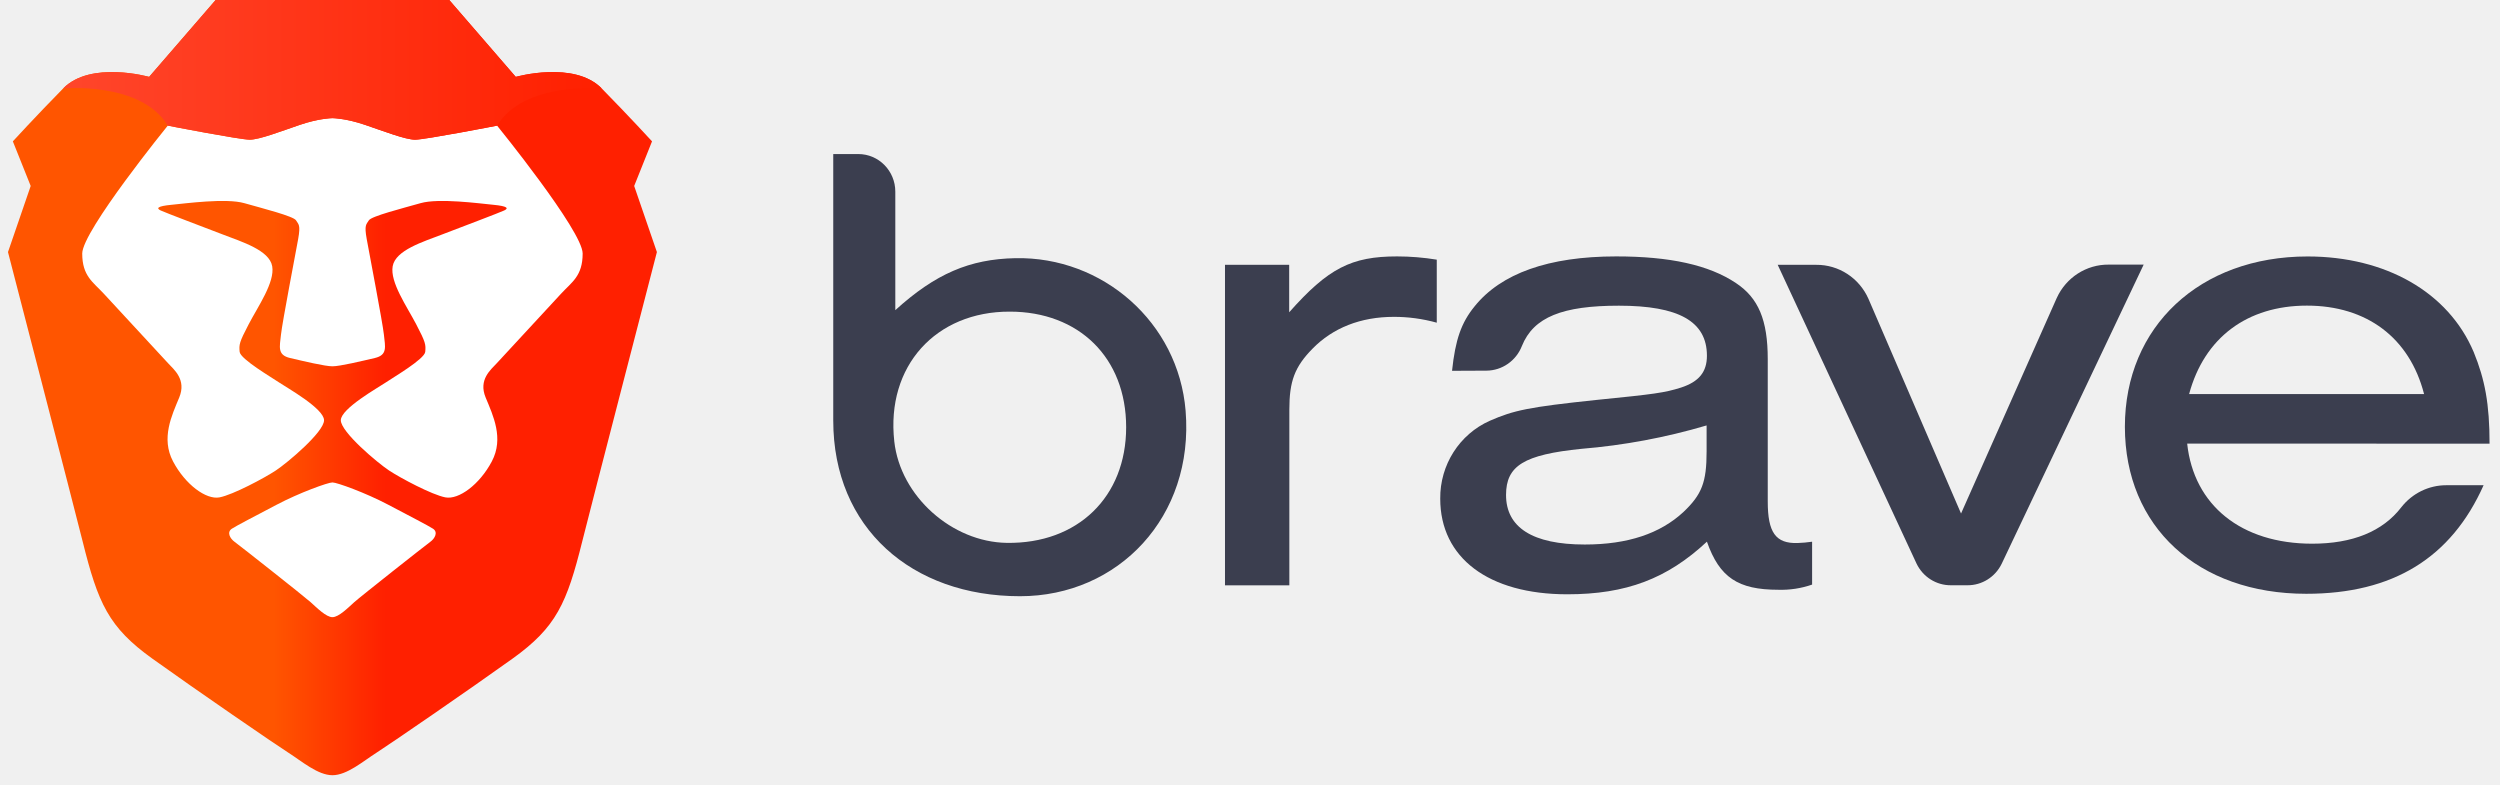
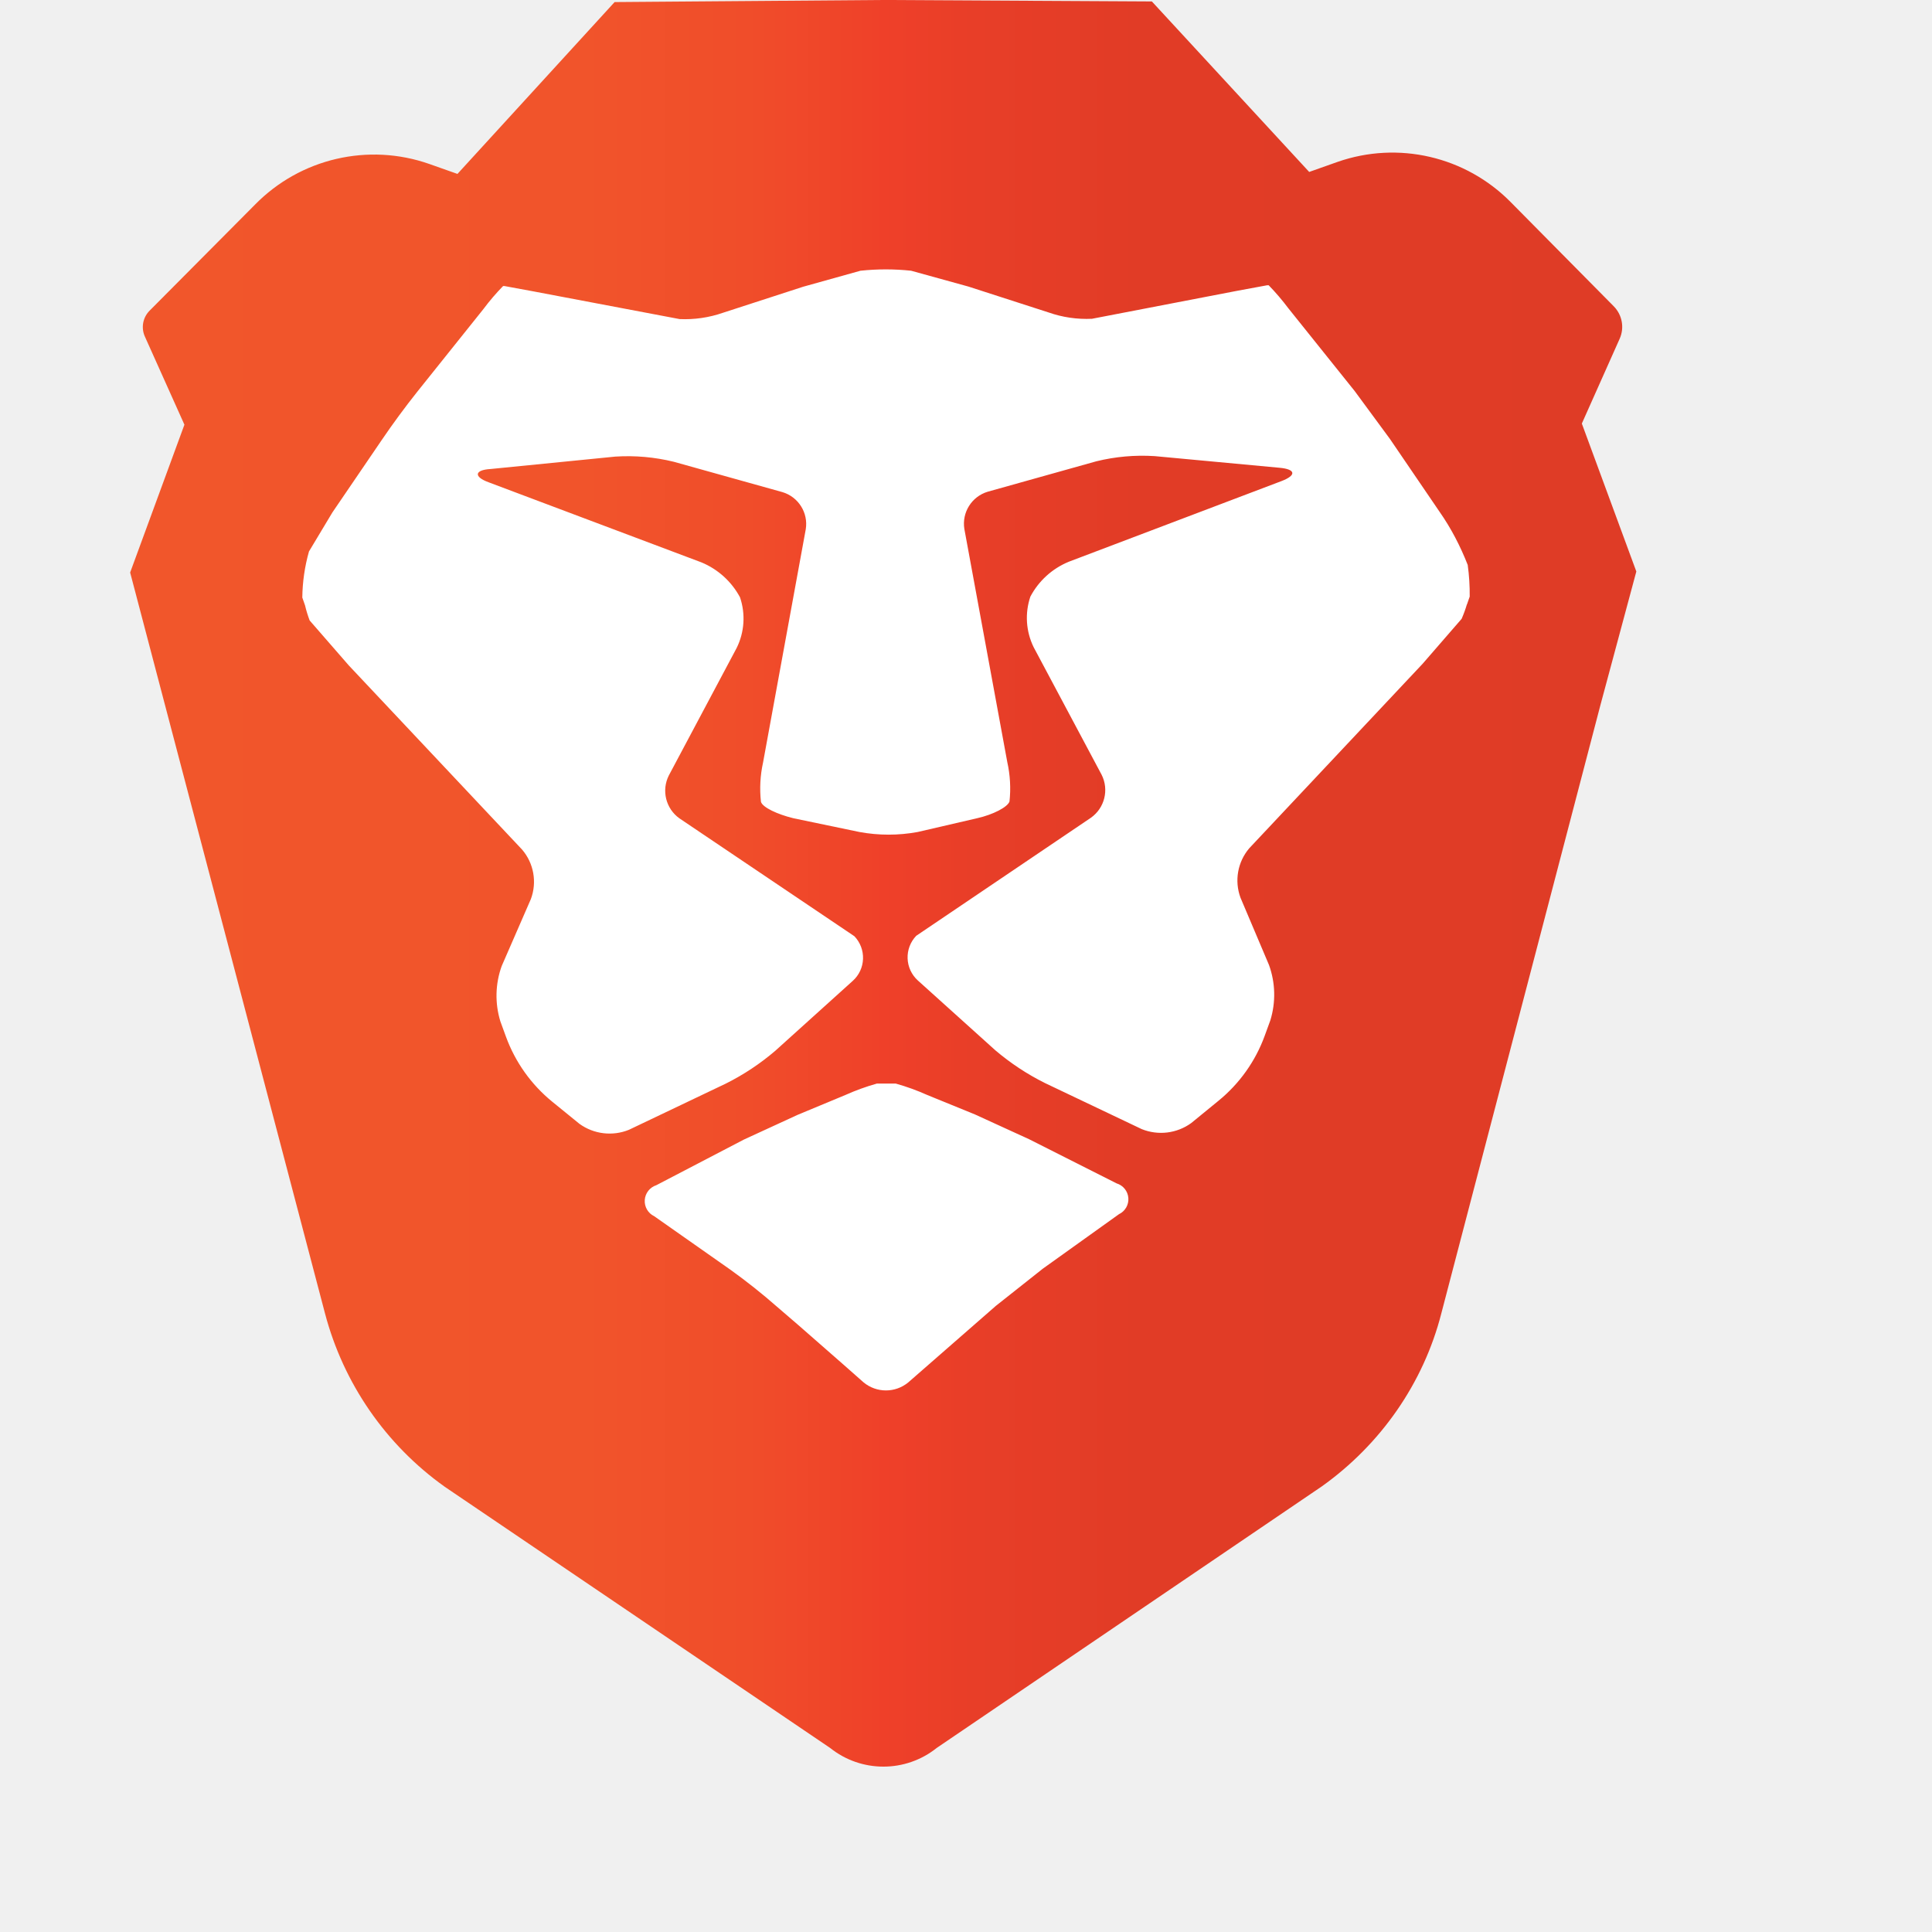
- <svg xmlns="http://www.w3.org/2000/svg" xmlns:xlink="http://www.w3.org/1999/xlink" width="188px" height="59px" viewBox="0 0 188 59" version="1.1">
+ <svg xmlns="http://www.w3.org/2000/svg" width="70" height="70">
  <defs>
-     <linearGradient x1="0%" y1="50.706%" x2="100%" y2="50.706%" id="linearGradient-1">
-       <stop stop-color="#FF5500" offset="0%" />
-       <stop stop-color="#FF5500" offset="40.988%" />
-       <stop stop-color="#FF2000" offset="58.198%" />
-       <stop stop-color="#FF2000" offset="100%" />
+     <linearGradient id="A" x1="-.031" y1="44.365" x2="26.596" y2="44.365" gradientUnits="userSpaceOnUse">
+       <stop offset="0" stop-color="#f1562b" />
+       <stop offset=".3" stop-color="#f1542b" />
+       <stop offset=".41" stop-color="#f04d2a" />
+       <stop offset=".49" stop-color="#ef4229" />
+       <stop offset=".5" stop-color="#ef4029" />
+       <stop offset=".56" stop-color="#e83e28" />
+       <stop offset=".67" stop-color="#e13c26" />
+       <stop offset="1" stop-color="#df3c26" />
    </linearGradient>
-     <linearGradient x1="2.148%" y1="50.706%" x2="100%" y2="50.706%" id="linearGradient-2">
-       <stop stop-color="#FF452A" offset="0%" />
-       <stop stop-color="#FF2000" offset="100%" />
-     </linearGradient>
-     <path d="M38.184,5.781 L33.183,2.48580047e-05 L24.399,2.48580047e-05 L15.615,2.48580047e-05 L10.614,5.781 C10.614,5.781 6.222,4.538 4.148,6.651 C4.148,6.651 10.004,6.113 12.016,9.448 C12.016,9.448 17.445,10.504 18.177,10.504 C18.909,10.504 20.495,9.883 21.959,9.386 C23.423,8.889 24.399,8.885 24.399,8.885 C24.399,8.885 25.375,8.889 26.839,9.386 C28.303,9.883 29.889,10.504 30.621,10.504 C31.353,10.504 36.781,9.448 36.781,9.448 C38.794,6.113 44.65,6.651 44.65,6.651 C42.576,4.538 38.184,5.781 38.184,5.781" id="path-3" />
  </defs>
-   <g id="Branding" stroke="none" stroke-width="1" fill="none" fill-rule="evenodd">
-     <g id="logo_brave" transform="translate(-46, -42)">
-       <g id="Logo/Logotypes/brave/logo-dark" transform="translate(46, 42)">
-         <g id="Logotypes/brave/logo-dark" transform="translate(-3.910345, 0)">
-           <g id="Group-5">
-             <g id="Group-4" transform="translate(66.47586, 11.49474)" fill="#3B3E4F">
-               <path d="M0.095,20.129 L0.095,0.09 L1.98,0.09 C3.517,0.09 4.762,1.356 4.762,2.918 L4.762,11.828 C7.784,9.087 10.354,7.99 13.78,7.92 C20.349,7.783 26.051,12.743 26.593,19.4 C27.241,27.354 21.551,33.341 14.138,33.341 C6,33.341 0.095,28.211 0.095,20.129 Z M4.685,21.702 C5.145,25.843 9.035,29.263 13.136,29.329 C18.48,29.412 22.121,25.872 22.121,20.634 C22.121,15.397 18.561,11.94 13.368,11.94 C7.817,11.927 4.053,16.026 4.685,21.702 L4.685,21.702 Z" id="Shape" />
-               <path d="M34.381,8.42 L34.381,11.989 C37.317,8.677 39.056,7.787 42.494,7.787 C43.494,7.788 44.492,7.87 45.479,8.031 L45.479,12.772 C44.426,12.478 43.338,12.33 42.245,12.333 C39.757,12.333 37.667,13.161 36.136,14.726 C34.792,16.097 34.393,17.169 34.393,19.322 L34.393,32.521 L29.554,32.521 L29.554,8.42 L34.381,8.42 Z" id="Shape" />
-               <path d="M46.628,16.39 C46.876,14.043 47.324,12.772 48.318,11.551 C50.31,9.066 53.894,7.787 58.969,7.787 C63.001,7.787 65.938,8.425 67.978,9.791 C69.673,10.913 70.369,12.577 70.369,15.509 L70.369,26.211 C70.369,28.559 70.968,29.387 72.609,29.341 C72.976,29.328 73.342,29.295 73.705,29.242 L73.705,32.467 C72.889,32.751 72.029,32.882 71.167,32.856 C68.133,32.856 66.74,31.929 65.795,29.238 C62.81,32.024 59.722,33.196 55.295,33.196 C49.373,33.196 45.74,30.459 45.74,26.008 C45.714,23.47 47.183,21.162 49.471,20.146 C51.263,19.363 52.358,19.119 57.482,18.581 C61.861,18.142 62.61,18.042 63.852,17.649 C65.196,17.21 65.795,16.477 65.795,15.256 C65.795,12.664 63.657,11.493 59.177,11.493 C54.941,11.493 52.758,12.345 51.882,14.523 C51.448,15.637 50.392,16.371 49.214,16.378 L46.628,16.39 Z M65.771,20.498 C62.701,21.405 59.549,21.995 56.362,22.257 C52.033,22.696 50.689,23.528 50.689,25.727 C50.689,28.169 52.68,29.453 56.611,29.453 C59.845,29.453 62.284,28.625 64.027,27.01 C65.42,25.689 65.771,24.762 65.771,22.456 L65.771,20.498 Z" id="Shape" />
-               <path d="M85.386,32.517 L84.14,32.517 C83.042,32.524 82.037,31.889 81.557,30.885 L71.118,8.42 L74.018,8.42 C75.708,8.407 77.247,9.409 77.941,10.975 L84.905,27.122 L92.102,10.913 C92.806,9.371 94.332,8.39 96.004,8.404 L98.639,8.404 L87.956,30.91 C87.471,31.9 86.474,32.524 85.386,32.517 L85.386,32.517 Z" id="Shape" />
-               <path d="M101.91,21.864 C102.407,26.509 105.983,29.391 111.314,29.391 C114.34,29.391 116.609,28.476 118.014,26.65 C118.834,25.603 120.079,24.993 121.395,24.994 L124.201,24.994 C121.757,30.467 117.383,33.158 110.862,33.158 C102.716,33.158 97.226,28.124 97.226,20.597 C97.226,13.07 102.851,7.791 110.964,7.791 C116.833,7.791 121.554,10.478 123.456,14.979 C124.303,17.049 124.649,18.887 124.649,21.868 L101.91,21.864 Z M119.725,18.138 C118.629,13.886 115.395,11.488 110.915,11.488 C106.435,11.488 103.201,13.886 102.056,18.138 L119.725,18.138 Z" id="Shape" />
-             </g>
-             <g id="Build-Icons/Release">
-               <g id="Logo" transform="translate(4.510718, 0)">
-                 <path d="M47.09,13.985 L48.432,10.629 C48.432,10.629 46.724,8.764 44.65,6.651 C42.576,4.538 38.184,5.781 38.184,5.781 L33.183,2.48580047e-05 L24.399,2.48580047e-05 L15.615,2.48580047e-05 L10.614,5.781 C10.614,5.781 6.222,4.538 4.148,6.651 C2.074,8.764 0.366,10.629 0.366,10.629 L1.708,13.985 L2.43988816e-05,18.956 C2.43988816e-05,18.956 5.023,38.34 5.612,40.707 C6.771,45.368 7.564,47.17 10.858,49.531 C14.151,51.893 20.129,55.995 21.105,56.616 C22.081,57.237 23.301,58.296 24.399,58.296 C25.497,58.296 26.717,57.237 27.693,56.616 C28.669,55.995 34.646,51.893 37.94,49.531 C41.234,47.17 42.027,45.368 43.186,40.707 C43.775,38.34 48.798,18.956 48.798,18.956 L47.09,13.985 Z" id="Head" fill="url(#linearGradient-1)" />
-                 <path d="M24.399,36.279 C24.733,36.279 26.876,37.049 28.595,37.956 C30.314,38.862 31.56,39.503 31.958,39.757 C32.357,40.011 32.114,40.49 31.751,40.751 C31.388,41.012 26.513,44.858 26.04,45.283 C25.567,45.709 24.872,46.411 24.399,46.411 C23.926,46.411 23.231,45.709 22.758,45.283 C22.284,44.858 17.41,41.012 17.047,40.751 C16.684,40.49 16.441,40.011 16.839,39.757 C17.238,39.503 18.484,38.862 20.203,37.956 C21.922,37.049 24.064,36.279 24.399,36.279 Z M24.425,8.886 C24.589,8.89 25.514,8.936 26.839,9.386 C28.303,9.883 29.889,10.504 30.621,10.504 C31.353,10.504 36.781,9.448 36.781,9.448 C36.781,9.448 43.215,17.371 43.215,19.065 C43.215,20.758 42.406,21.205 41.592,22.086 C40.778,22.966 37.224,26.811 36.768,27.304 C36.312,27.798 35.361,28.547 35.92,29.894 C36.479,31.242 37.304,32.956 36.387,34.695 C35.47,36.434 33.899,37.595 32.893,37.403 C31.886,37.211 29.523,35.953 28.653,35.378 C27.784,34.803 25.029,32.488 25.029,31.603 C25.029,30.717 27.877,29.127 28.403,28.766 C28.929,28.404 31.329,27.006 31.378,26.457 C31.427,25.908 31.409,25.747 30.7,24.391 C29.992,23.035 28.717,21.225 28.929,20.02 C29.141,18.816 31.198,18.19 32.666,17.625 C34.134,17.061 36.96,15.994 37.313,15.828 C37.666,15.662 37.575,15.504 36.505,15.401 C35.436,15.298 32.401,14.887 31.033,15.276 C29.665,15.665 27.327,16.256 27.138,16.569 C26.949,16.883 26.782,16.893 26.976,17.974 C27.17,19.056 28.171,24.244 28.269,25.166 C28.366,26.088 28.556,26.697 27.581,26.924 C26.605,27.151 24.963,27.546 24.399,27.546 C23.835,27.546 22.193,27.151 21.217,26.924 C20.242,26.697 20.432,26.088 20.529,25.166 C20.626,24.244 21.627,19.056 21.822,17.974 C22.016,16.893 21.849,16.883 21.66,16.569 C21.471,16.256 19.133,15.665 17.765,15.276 C16.397,14.887 13.362,15.298 12.293,15.401 C11.223,15.504 11.132,15.662 11.485,15.828 C11.838,15.994 14.664,17.061 16.132,17.625 C17.599,18.19 19.656,18.816 19.869,20.02 C20.081,21.225 18.805,23.035 18.097,24.391 C17.389,25.747 17.37,25.908 17.42,26.457 C17.469,27.006 19.868,28.404 20.395,28.766 C20.921,29.127 23.768,30.717 23.768,31.603 C23.768,32.488 21.014,34.803 20.144,35.378 C19.275,35.953 16.911,37.211 15.905,37.403 C14.899,37.595 13.328,36.434 12.411,34.695 C11.494,32.956 12.319,31.242 12.877,29.894 C13.436,28.547 12.486,27.798 12.03,27.304 C11.574,26.811 8.02,22.966 7.206,22.086 C6.392,21.205 5.583,20.758 5.583,19.065 C5.583,17.371 12.016,9.448 12.016,9.448 C12.016,9.448 17.445,10.504 18.177,10.504 C18.909,10.504 20.495,9.883 21.959,9.386 C23.284,8.936 24.209,8.89 24.373,8.886 Z" id="Face" fill="#FFFFFF" />
-                 <mask id="mask-4" fill="white">
-                   <use xlink:href="#path-3" />
-                 </mask>
-                 <use id="Top-Head" fill="url(#linearGradient-2)" xlink:href="#path-3" />
-               </g>
-             </g>
-           </g>
-         </g>
-       </g>
-     </g>
-   </g>
+   <path d="M26.605 38.85l-.964-2.617.67-1.502c.086-.194.044-.42-.105-.572l-1.822-1.842a2.94 2.94 0 0 0-3.066-.712l-.5.177-2.783-3.016-4.752-.026-4.752.037-2.78 3.04-.495-.175a2.95 2.95 0 0 0-3.086.718L.304 34.237a.41.41 0 0 0-.083.456l.7 1.56-.96 2.615 3.447 13.107c.326 1.238 1.075 2.323 2.118 3.066l6.817 4.62a1.51 1.51 0 0 0 1.886 0l6.813-4.627c1.042-.743 1.8-1.828 2.115-3.066l2.812-10.752z" fill="url(#A)" transform="matrix(2.048177 0 0 2.048177 4.795481 -58.86539)" />
+   <path d="M33.595 39.673a8.26 8.26 0 0 0-1.139-.413h-.686a8.26 8.26 0 0 0-1.139.413l-1.727.718-1.95.897-3.176 1.655c-.235.076-.4.288-.417.535s.118.48.34.586L26.458 46a21.86 21.86 0 0 1 1.695 1.346l.776.668 1.624 1.422.736.65a1.27 1.27 0 0 0 1.62 0l3.174-2.773 1.7-1.346 2.758-1.974a.6.6 0 0 0-.085-1.117l-3.17-1.6-1.96-.897zm19.555-17.77l.1-.287a7.73 7.73 0 0 0-.072-1.148c-.267-.68-.6-1.326-1.023-1.93l-1.794-2.633-1.278-1.736-2.404-3c-.22-.293-.458-.572-.713-.834h-.05l-1.068.197-5.284 1.018c-.535.025-1.07-.053-1.574-.23l-2.902-.937-2.077-.574a8.68 8.68 0 0 0-1.834 0l-2.077.58-2.902.942a4.21 4.21 0 0 1-1.574.23l-5.278-1-1.068-.197h-.05c-.256.262-.494.54-.713.834l-2.4 3a29.33 29.33 0 0 0-1.278 1.736l-1.794 2.633-.848 1.413c-.154.543-.235 1.104-.242 1.67l.1.287c.043.184.1.366.166.543l1.417 1.628 6.28 6.674a1.79 1.79 0 0 1 .318 1.794L18.178 35a3.16 3.16 0 0 0-.049 2.005l.206.565a5.45 5.45 0 0 0 1.673 2.346l.987.803c.52.376 1.2.457 1.794.215l3.508-1.673a8.79 8.79 0 0 0 1.794-1.19l2.808-2.534a1.12 1.12 0 0 0 .37-.795 1.13 1.13 0 0 0-.312-.82l-6.338-4.27a1.23 1.23 0 0 1-.386-1.556l2.458-4.62a2.4 2.4 0 0 0 .121-1.834 2.8 2.8 0 0 0-1.395-1.265l-7.706-2.9c-.556-.2-.525-.45.063-.484l4.526-.45a7.02 7.02 0 0 1 2.113.188l3.938 1.1c.578.174.94.75.843 1.346l-1.547 8.45a4.37 4.37 0 0 0-.076 1.426c.063.202.592.45 1.17.592l2.4.5a5.83 5.83 0 0 0 2.108 0l2.157-.5c.58-.13 1.103-.404 1.17-.606a4.38 4.38 0 0 0-.08-1.426l-1.556-8.45a1.21 1.21 0 0 1 .843-1.346l3.938-1.103a6.98 6.98 0 0 1 2.113-.188l4.526.422c.592.054.62.274.067.484l-7.7 2.92a2.76 2.76 0 0 0-1.395 1.265 2.41 2.41 0 0 0 .12 1.834l2.462 4.62a1.23 1.23 0 0 1-.386 1.556l-6.333 4.28a1.13 1.13 0 0 0 .058 1.615l2.812 2.534a8.89 8.89 0 0 0 1.794 1.184l3.508 1.67c.596.24 1.274.158 1.794-.22l.987-.807a5.44 5.44 0 0 0 1.673-2.35l.206-.565a3.16 3.16 0 0 0-.049-2.005l-1.032-2.436a1.8 1.8 0 0 1 .318-1.794l6.28-6.683 1.413-1.628a4.36 4.36 0 0 0 .193-.53z" fill="#fff" />
</svg>
